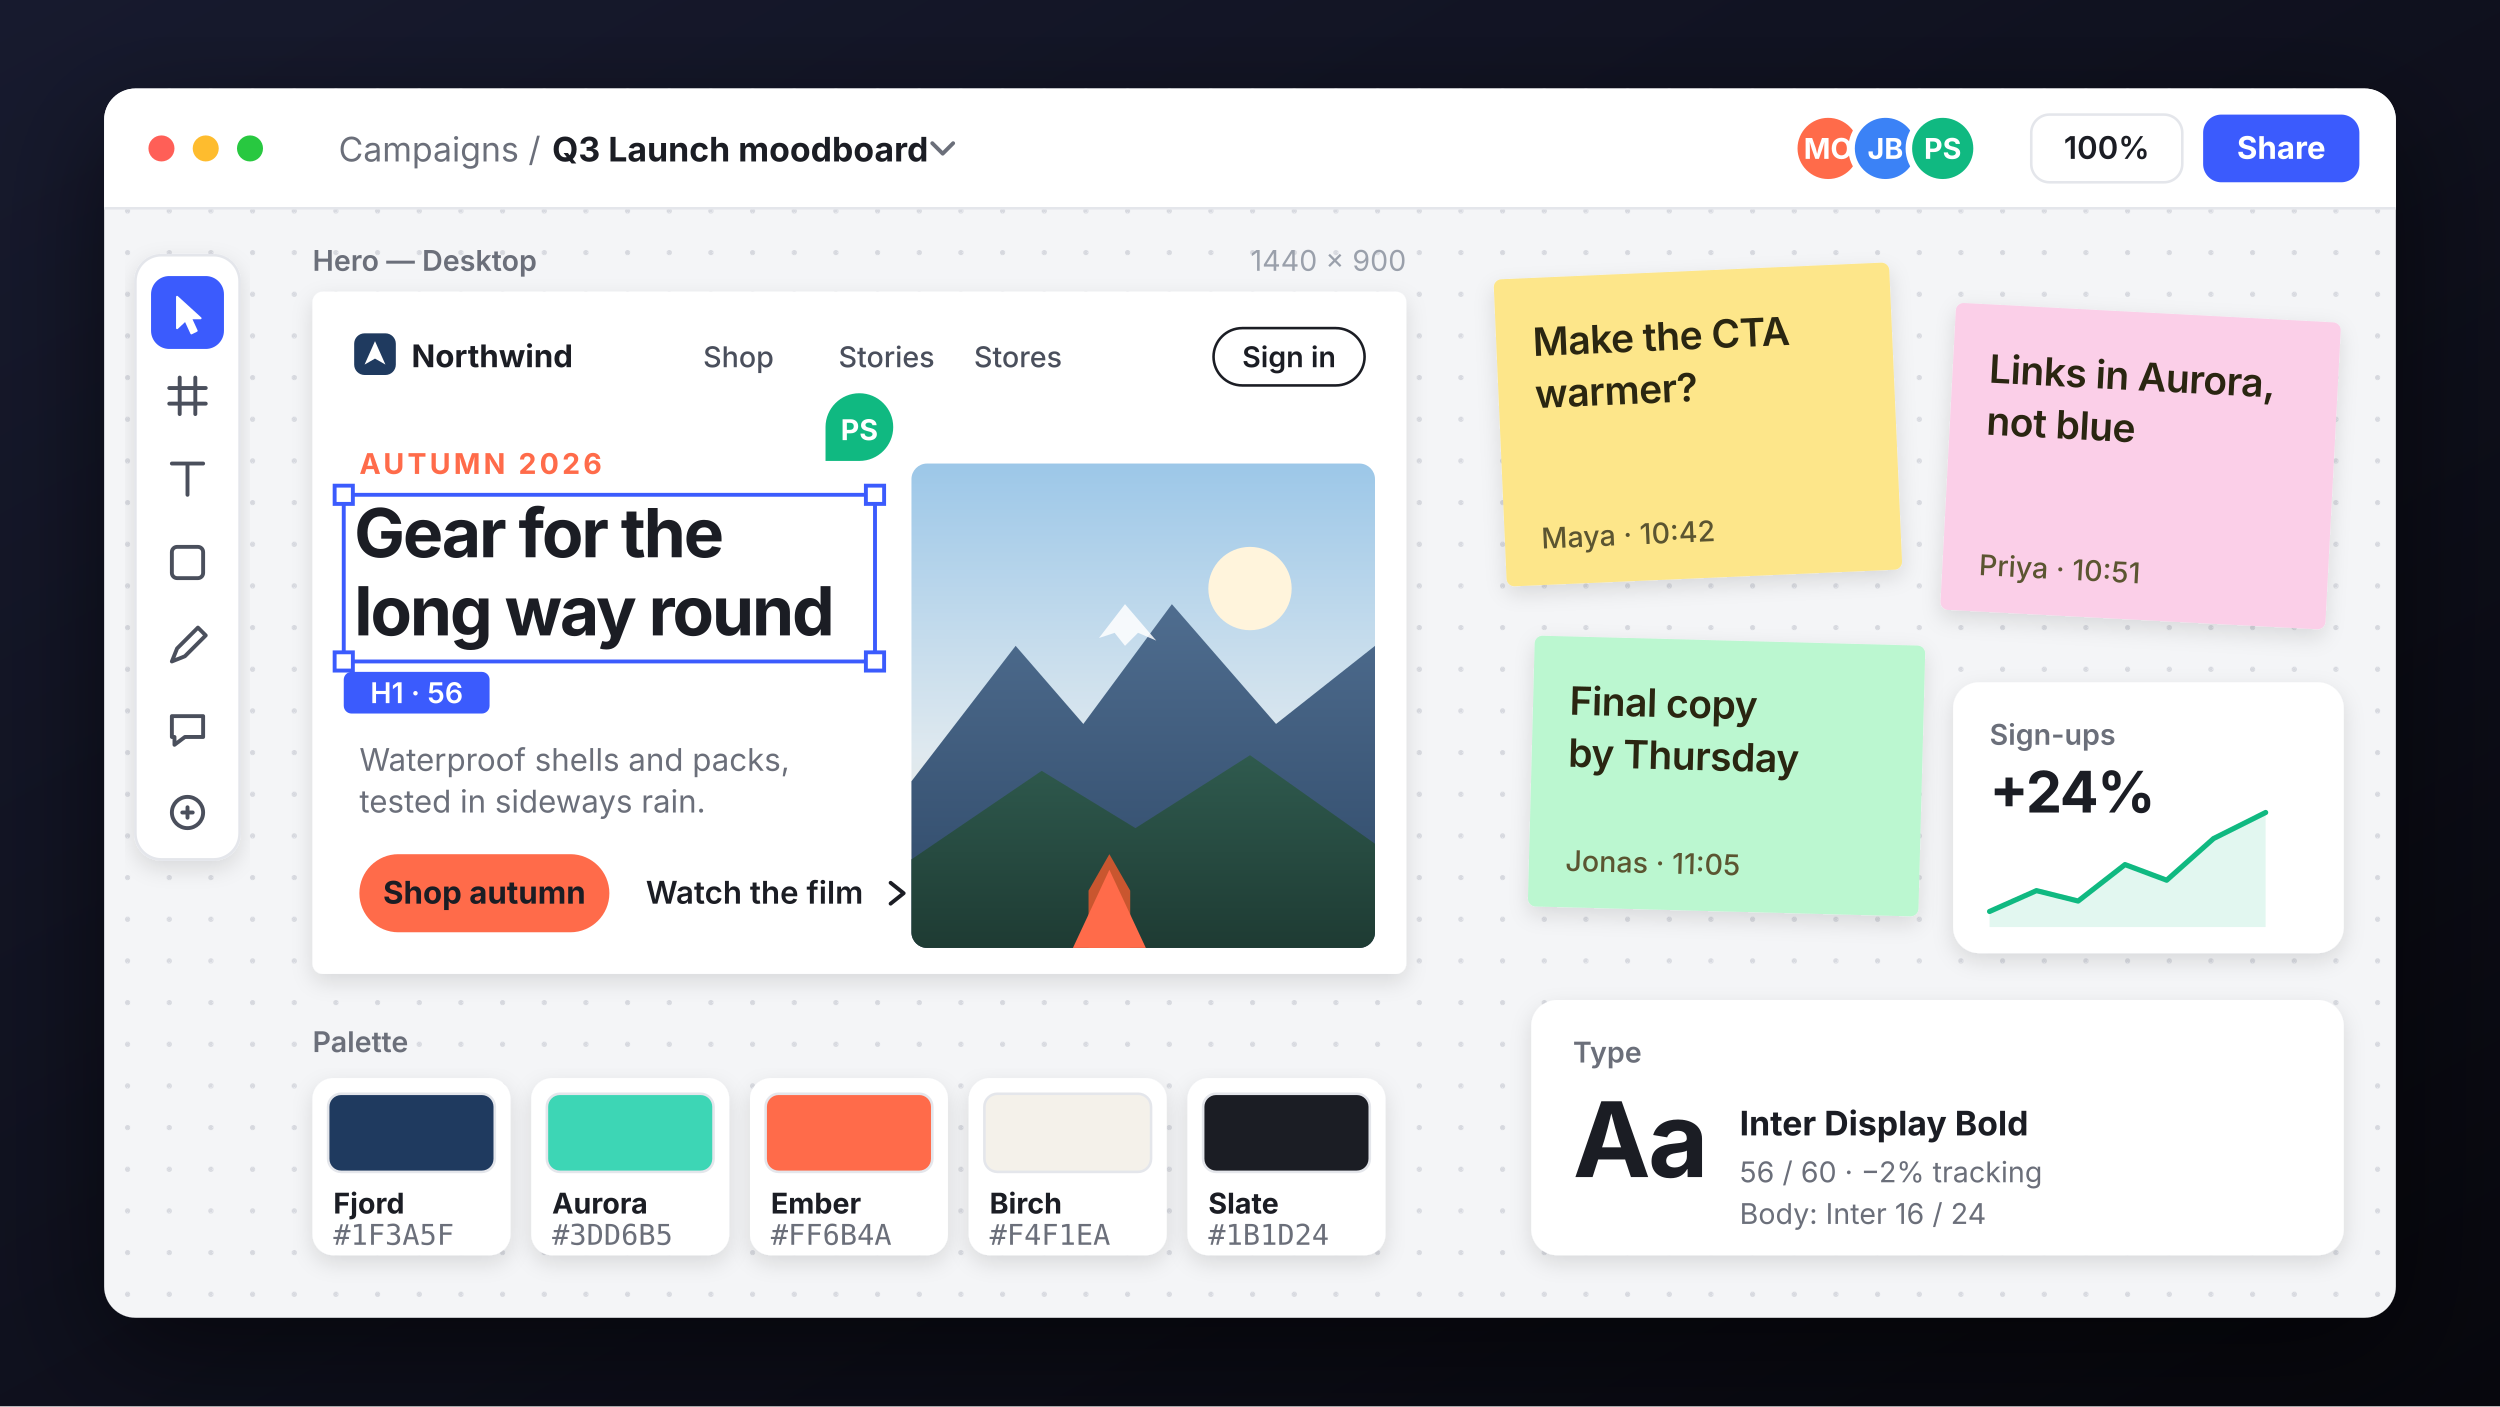
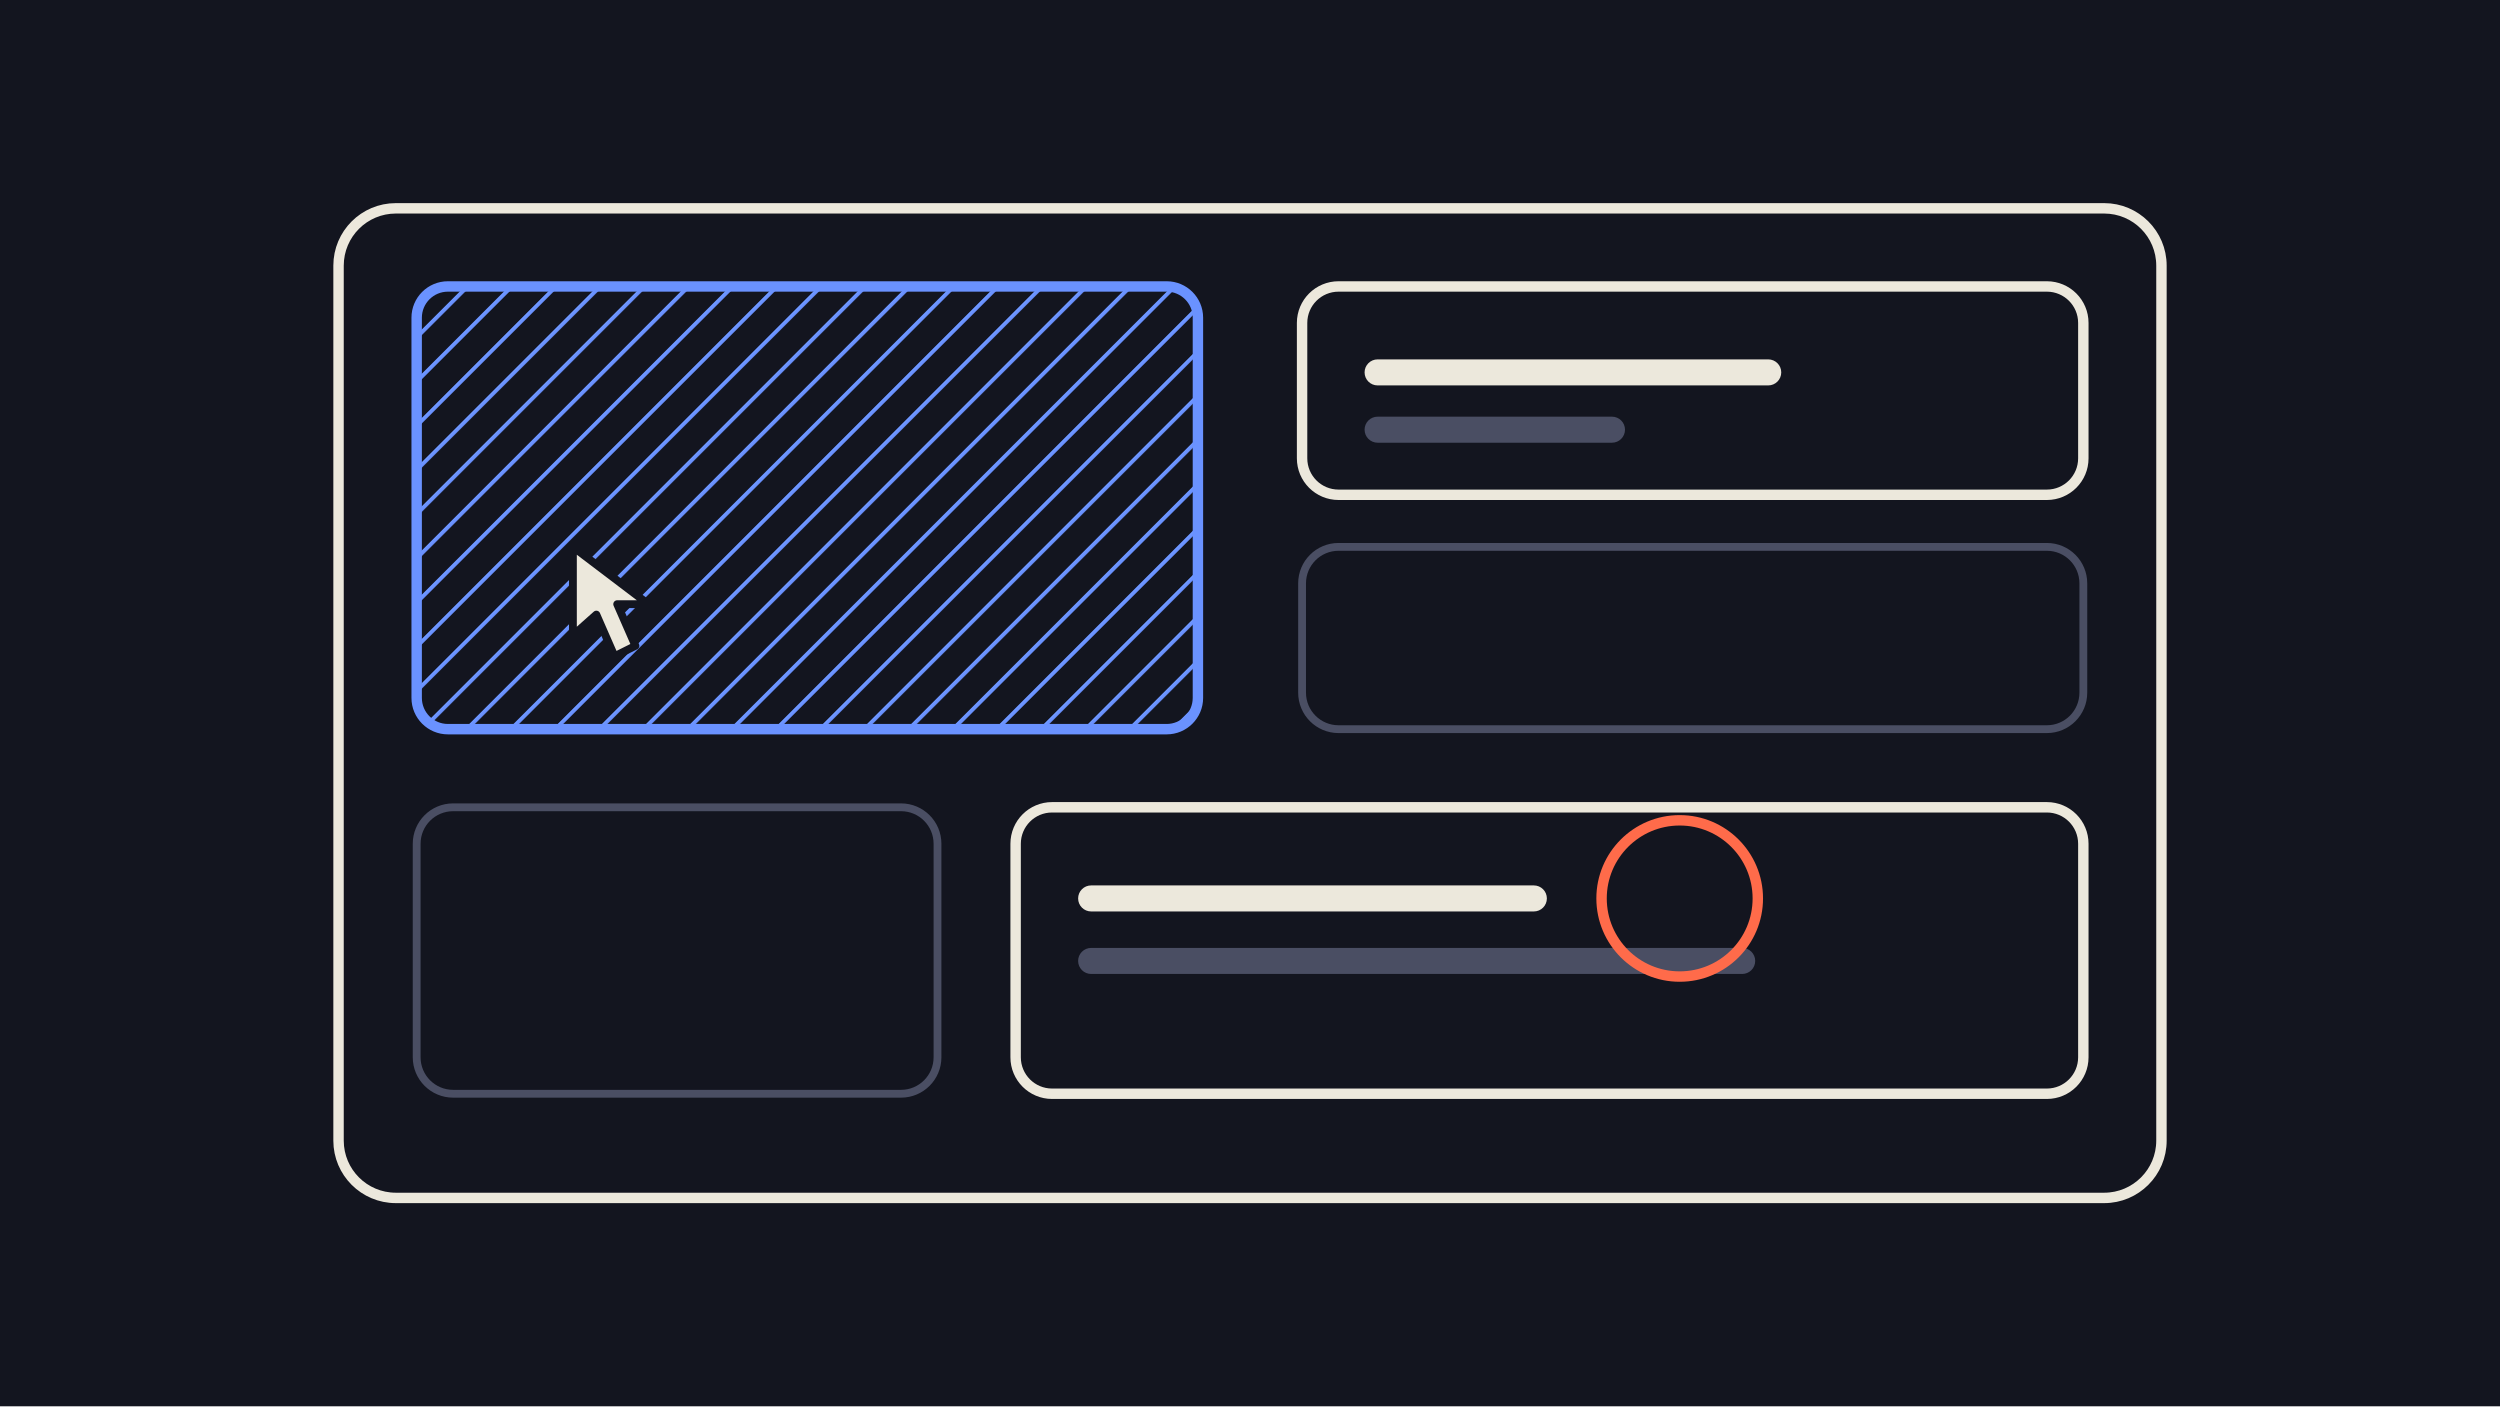
<svg xmlns="http://www.w3.org/2000/svg" viewBox="0 0 960 540" width="960" height="540">
  <defs>
-     <filter id="sh" x="-20%" y="-20%" width="140%" height="150%">
-       <feDropShadow dx="0" dy="14" stdDeviation="22" flood-color="#000" flood-opacity="0.55" />
-     </filter>
-     <filter id="cs" x="-30%" y="-30%" width="160%" height="160%">
-       <feDropShadow dx="0" dy="2" stdDeviation="2" flood-color="#000" flood-opacity=".25" />
-     </filter>
-     <filter id="ns" x="-10%" y="-10%" width="120%" height="130%">
-       <feDropShadow dx="0" dy="3" stdDeviation="4" flood-color="#1b1d24" flood-opacity=".12" />
-     </filter>
-     <pattern id="dots" width="16" height="16" patternUnits="userSpaceOnUse">
-       <circle cx="1" cy="1" r="1" fill="#d6d8de" />
+     <pattern id="hff6b4a" width="12" height="12" patternUnits="userSpaceOnUse" patternTransform="rotate(45)">
+       <line x1="0" y1="0" x2="0" y2="12" stroke="#ff6b4a" stroke-width="3" />
    </pattern>
-     <linearGradient id="sky" x1="0" y1="0" x2="0" y2="1">
-       <stop offset="0" stop-color="#9cc7e8" />
-       <stop offset=".6" stop-color="#dfe9ef" />
-       <stop offset="1" stop-color="#f3e3cf" />
-     </linearGradient>
-     <linearGradient id="m1" x1="0" y1="0" x2="0" y2="1">
-       <stop offset="0" stop-color="#4f6d8f" />
-       <stop offset="1" stop-color="#2d4766" />
-     </linearGradient>
-     <linearGradient id="m2" x1="0" y1="0" x2="0" y2="1">
-       <stop offset="0" stop-color="#2f5a4e" />
-       <stop offset="1" stop-color="#1e3b33" />
-     </linearGradient>
-     <clipPath id="win">
-       <rect x="40" y="34" width="880" height="472" rx="12" />
-     </clipPath>
-     <clipPath id="hero">
-       <rect x="350" y="178" width="178" height="186" rx="6" />
-     </clipPath>
+     <pattern id="hc9f25a" width="12" height="12" patternUnits="userSpaceOnUse" patternTransform="rotate(45)">
+       <line x1="0" y1="0" x2="0" y2="12" stroke="#c9f25a" stroke-width="3" />
+     </pattern>
+     <pattern id="h6a92ff" width="12" height="12" patternUnits="userSpaceOnUse" patternTransform="rotate(45)">
+       <line x1="0" y1="0" x2="0" y2="12" stroke="#6a92ff" stroke-width="3" />
+     </pattern>
+     <pattern id="hffd24a" width="12" height="12" patternUnits="userSpaceOnUse" patternTransform="rotate(45)">
+       <line x1="0" y1="0" x2="0" y2="12" stroke="#ffd24a" stroke-width="3" />
+     </pattern>
+     <pattern id="hff9ad0" width="12" height="12" patternUnits="userSpaceOnUse" patternTransform="rotate(45)">
+       <line x1="0" y1="0" x2="0" y2="12" stroke="#ff9ad0" stroke-width="3" />
+     </pattern>
+     <pattern id="hece8dc" width="12" height="12" patternUnits="userSpaceOnUse" patternTransform="rotate(45)">
+       <line x1="0" y1="0" x2="0" y2="12" stroke="#ece8dc" stroke-width="3" />
+     </pattern>
+     <pattern id="h4a4e63" width="12" height="12" patternUnits="userSpaceOnUse" patternTransform="rotate(45)">
+       <line x1="0" y1="0" x2="0" y2="12" stroke="#4a4e63" stroke-width="3" />
+     </pattern>
  </defs>
-   <defs>
-     <linearGradient id="bgg" x1="0" y1="0" x2="1" y2="1">
-       <stop offset="0" stop-color="#171a2e" />
-       <stop offset="1" stop-color="#07070d" />
-     </linearGradient>
-   </defs>
-   <rect width="960" height="540" fill="url(#bgg)" />
-   <g filter="url(#sh)">
-     <rect x="40" y="34" width="880" height="472" rx="12" fill="#f4f5f7" />
+   <rect width="960" height="540" fill="#13151f" />
+   <rect x="130" y="80" width="700" height="380" rx="22" fill="none" stroke="#ece8dc" stroke-width="4" />
+   <rect x="160" y="110" width="300" height="170" rx="12" fill="url(#h6a92ff)" />
+   <rect x="160" y="110" width="300" height="170" rx="12" fill="none" stroke="#6a92ff" stroke-width="4" />
+   <rect x="500" y="110" width="300" height="80" rx="14" fill="none" stroke="#ece8dc" stroke-width="4" />
+   <rect x="524" y="138" width="160" height="10" rx="5" fill="#ece8dc" />
+   <rect x="524" y="160" width="100" height="10" rx="5" fill="#4a4e63" />
+   <rect x="500" y="210" width="300" height="70" rx="14" fill="none" stroke="#4a4e63" stroke-width="3" />
+   <rect x="160" y="310" width="200" height="110" rx="14" fill="none" stroke="#4a4e63" stroke-width="3" />
+   <rect x="390" y="310" width="410" height="110" rx="14" fill="none" stroke="#ece8dc" stroke-width="4" />
+   <rect x="414" y="340" width="180" height="10" rx="5" fill="#ece8dc" />
+   <rect x="414" y="364" width="260" height="10" rx="5" fill="#4a4e63" />
+   <g>
+     <circle cx="645" cy="345" r="30" fill="none" stroke="#ff6b4a" stroke-width="4" />
+     <animate attributeName="opacity" dur="8s" begin="0s" repeatCount="indefinite" keyTimes="0.000;0.250;0.500;0.750;1.000" values="0;0;1;0;0" calcMode="spline" keySplines=".45 0 .25 1;.45 0 .25 1;.45 0 .25 1;.45 0 .25 1" />
  </g>
-   <g clip-path="url(#win)">
-     <rect x="40" y="34" width="880" height="472" fill="url(#dots)" />
-     <rect x="40" y="34" width="880" height="46" fill="#fff" />
-     <line x1="40" y1="80" x2="920" y2="80" stroke="#e4e6eb" />
-     <circle cx="62" cy="57" r="5" fill="#ff5f57" />
-     <circle cx="79" cy="57" r="5" fill="#febc2e" />
-     <circle cx="96" cy="57" r="5" fill="#28c840" />
-     <text x="130" y="62" font-family="Inter, Helvetica Neue, Helvetica, Arial, sans-serif" font-size="13" font-weight="400" fill="#6b6f7a">Campaigns  /</text>
-     <text x="212" y="62" font-family="Inter, Helvetica Neue, Helvetica, Arial, sans-serif" font-size="13" font-weight="700" fill="#1B1D24">Q3 Launch moodboard</text>
-     <path d="M358 55l4 4 4-4" fill="none" stroke="#6b6f7a" stroke-width="1.5" stroke-linecap="round" stroke-linejoin="round" />
-     <circle cx="702" cy="57" r="13" fill="#FF6B4A" stroke="#fff" stroke-width="2.5" />
-     <text x="702" y="61" font-family="Inter, Helvetica Neue, Helvetica, Arial, sans-serif" font-size="11" font-weight="700" fill="#fff" text-anchor="middle">MO</text>
-     <circle cx="724" cy="57" r="13" fill="#3b82f6" stroke="#fff" stroke-width="2.5" />
-     <text x="724" y="61" font-family="Inter, Helvetica Neue, Helvetica, Arial, sans-serif" font-size="11" font-weight="700" fill="#fff" text-anchor="middle">JB</text>
-     <circle cx="746" cy="57" r="13" fill="#10b981" stroke="#fff" stroke-width="2.5" />
-     <text x="746" y="61" font-family="Inter, Helvetica Neue, Helvetica, Arial, sans-serif" font-size="11" font-weight="700" fill="#fff" text-anchor="middle">PS</text>
-     <rect x="780" y="44" width="58" height="26" rx="7" fill="#fff" stroke="#e4e6eb" />
-     <text x="809" y="61" font-family="Inter, Helvetica Neue, Helvetica, Arial, sans-serif" font-size="12" font-weight="600" fill="#1B1D24" text-anchor="middle">100%</text>
-     <rect x="846" y="44" width="60" height="26" rx="7" fill="#3b5bfd" />
-     <text x="876" y="61" font-family="Inter, Helvetica Neue, Helvetica, Arial, sans-serif" font-size="12" font-weight="700" fill="#fff" text-anchor="middle">Share</text>
-     <rect x="52" y="98" width="40" height="232" rx="10" fill="#fff" stroke="#e4e6eb" filter="url(#ns)" />
-     <rect x="58" y="106" width="28" height="28" rx="7" fill="#3b5bfd" />
-     <g transform="translate(72,120)" fill="none" stroke="#fff" stroke-width="1.5" stroke-linecap="round" stroke-linejoin="round">
-       <path d="M-4-6v12l3.2-3 2.3 5 2-1-2.2-4.8H5z" fill="#fff" stroke="#fff" stroke-width=".8" stroke-linejoin="round" />
-     </g>
-     <g transform="translate(72,152)" fill="none" stroke="#4a4f5c" stroke-width="1.5" stroke-linecap="round" stroke-linejoin="round">
-       <path d="M-3-7v14M3-7v14M-7-3h14M-7 3h14" />
-     </g>
-     <g transform="translate(72,184)" fill="none" stroke="#4a4f5c" stroke-width="1.5" stroke-linecap="round" stroke-linejoin="round">
-       <path d="M-6-6h12M0-6v12" />
-     </g>
-     <g transform="translate(72,216)" fill="none" stroke="#4a4f5c" stroke-width="1.5" stroke-linecap="round" stroke-linejoin="round">
-       <rect x="-6" y="-6" width="12" height="12" rx="2" />
-     </g>
-     <g transform="translate(72,248)" fill="none" stroke="#4a4f5c" stroke-width="1.5" stroke-linecap="round" stroke-linejoin="round">
-       <path d="M-6 6l2-5 8-8 3 3-8 8z" />
-     </g>
-     <g transform="translate(72,280)" fill="none" stroke="#4a4f5c" stroke-width="1.5" stroke-linecap="round" stroke-linejoin="round">
-       <path d="M-6-5h12v8H-1l-4 3v-3h-1z" />
-     </g>
-     <g transform="translate(72,312)" fill="none" stroke="#4a4f5c" stroke-width="1.5" stroke-linecap="round" stroke-linejoin="round">
-       <circle r="6" />
-       <path d="M-2 0h4M0-2v4" />
-     </g>
-     <text x="120" y="104" font-family="Inter, Helvetica Neue, Helvetica, Arial, sans-serif" font-size="11" font-weight="600" fill="#6b6f7a">Hero — Desktop</text>
-     <text x="540" y="104" font-family="Inter, Helvetica Neue, Helvetica, Arial, sans-serif" font-size="11" font-weight="400" fill="#9aa0ab" text-anchor="end">1440 × 900</text>
-     <rect x="120" y="112" width="420" height="262" rx="4" fill="#fff" filter="url(#ns)" />
-     <rect x="136" y="128" width="16" height="16" rx="4" fill="#1F3A5F" />
-     <path d="M144 131l4 9-4-2.3-4 2.3z" fill="#fff" />
-     <text x="158" y="141" font-family="Inter, Helvetica Neue, Helvetica, Arial, sans-serif" font-size="12" font-weight="700" fill="#1B1D24">Northwind</text>
-     <text x="270" y="141" font-family="Inter, Helvetica Neue, Helvetica, Arial, sans-serif" font-size="11" font-weight="500" fill="#4a4f5c">Shop</text>
-     <text x="322" y="141" font-family="Inter, Helvetica Neue, Helvetica, Arial, sans-serif" font-size="11" font-weight="500" fill="#4a4f5c">Stories</text>
-     <text x="374" y="141" font-family="Inter, Helvetica Neue, Helvetica, Arial, sans-serif" font-size="11" font-weight="500" fill="#4a4f5c">Stores</text>
-     <rect x="466" y="126" width="58" height="22" rx="11" fill="none" stroke="#1B1D24" />
-     <text x="495" y="141" font-family="Inter, Helvetica Neue, Helvetica, Arial, sans-serif" font-size="11" font-weight="600" fill="#1B1D24" text-anchor="middle">Sign in</text>
-     <text x="138" y="182" font-family="Inter, Helvetica Neue, Helvetica, Arial, sans-serif" font-size="11" font-weight="700" fill="#FF6B4A" letter-spacing="1.2">AUTUMN 2026</text>
-     <text x="136" y="214" font-family="Inter, Helvetica Neue, Helvetica, Arial, sans-serif" font-size="26" font-weight="700" fill="#1B1D24" letter-spacing="-0.8">Gear for the</text>
-     <text x="136" y="244" font-family="Inter, Helvetica Neue, Helvetica, Arial, sans-serif" font-size="26" font-weight="700" fill="#1B1D24" letter-spacing="-0.8">long way round</text>
-     <rect x="132" y="190" width="204" height="64" fill="none" stroke="#3b5bfd" stroke-width="1.5" />
-     <rect x="128.5" y="186.5" width="7" height="7" fill="#fff" stroke="#3b5bfd" stroke-width="1.5" />
-     <rect x="332.5" y="186.5" width="7" height="7" fill="#fff" stroke="#3b5bfd" stroke-width="1.5" />
-     <rect x="128.5" y="250.5" width="7" height="7" fill="#fff" stroke="#3b5bfd" stroke-width="1.5" />
-     <rect x="332.5" y="250.5" width="7" height="7" fill="#fff" stroke="#3b5bfd" stroke-width="1.5" />
-     <rect x="132" y="258" width="56" height="16" rx="3" fill="#3b5bfd" />
-     <text x="160" y="270" font-family="Inter, Helvetica Neue, Helvetica, Arial, sans-serif" font-size="11" font-weight="600" fill="#fff" text-anchor="middle">H1 · 56</text>
-     <text x="138" y="296" font-family="Inter, Helvetica Neue, Helvetica, Arial, sans-serif" font-size="12" font-weight="400" fill="#6b6f7a">Waterproof shells and packs,</text>
-     <text x="138" y="312" font-family="Inter, Helvetica Neue, Helvetica, Arial, sans-serif" font-size="12" font-weight="400" fill="#6b6f7a">tested in sideways rain.</text>
-     <rect x="138" y="328" width="96" height="30" rx="15" fill="#FF6B4A" />
-     <text x="186" y="347" font-family="Inter, Helvetica Neue, Helvetica, Arial, sans-serif" font-size="12" font-weight="700" fill="#1B1D24" text-anchor="middle">Shop autumn</text>
-     <text x="248" y="347" font-family="Inter, Helvetica Neue, Helvetica, Arial, sans-serif" font-size="12" font-weight="600" fill="#1B1D24">Watch the film</text>
-     <path d="M342 339l5 4-5 4" fill="none" stroke="#1B1D24" stroke-width="1.5" stroke-linecap="round" stroke-linejoin="round" />
-     <g clip-path="url(#hero)">
-       <rect x="350" y="178" width="178" height="186" fill="url(#sky)" />
-       <circle cx="480" cy="226" r="16" fill="#fff4dc" />
-       <path d="M350 300l40-52 26 30 34-46 40 46 38-30v116H350z" fill="url(#m1)" />
-       <path d="M432 232l-10 13 6-2 4 5 5-5 7 3z" fill="#fff" opacity=".85" />
-       <path d="M350 330l50-34 36 22 44-28 48 34v40H350z" fill="url(#m2)" />
-       <path d="M418 364v-22l8-14 8 14v22z" fill="#c9562f" />
-       <path d="M412 364l14-30 14 30z" fill="#ff6b4a" />
-     </g>
-     <g transform="translate(330,150)">
-       <path d="M0 0a14 14 0 1 1 0 28h-14v-14a14 14 0 0 1 14-14z" fill="#10b981" stroke="#fff" stroke-width="2" />
-       <text x="0" y="19" font-family="Inter, Helvetica Neue, Helvetica, Arial, sans-serif" font-size="11" font-weight="700" fill="#fff" text-anchor="middle">PS</text>
-     </g>
-     <text x="120" y="404" font-family="Inter, Helvetica Neue, Helvetica, Arial, sans-serif" font-size="11" font-weight="600" fill="#6b6f7a">Palette</text>
-     <rect x="120" y="414" width="76" height="68" rx="8" fill="#fff" filter="url(#ns)" />
-     <rect x="126" y="420" width="64" height="30" rx="5" fill="#1F3A5F" stroke="#e4e6eb" />
-     <text x="128" y="466" font-family="Inter, Helvetica Neue, Helvetica, Arial, sans-serif" font-size="11" font-weight="700" fill="#1B1D24">Fjord</text>
-     <text x="128" y="478" font-family="SF Mono, Menlo, Consolas, DejaVu Sans Mono, monospace" font-size="11" font-weight="400" fill="#6b6f7a">#1F3A5F</text>
-     <rect x="204" y="414" width="76" height="68" rx="8" fill="#fff" filter="url(#ns)" />
-     <rect x="210" y="420" width="64" height="30" rx="5" fill="#3DD6B5" stroke="#e4e6eb" />
-     <text x="212" y="466" font-family="Inter, Helvetica Neue, Helvetica, Arial, sans-serif" font-size="11" font-weight="700" fill="#1B1D24">Aurora</text>
-     <text x="212" y="478" font-family="SF Mono, Menlo, Consolas, DejaVu Sans Mono, monospace" font-size="11" font-weight="400" fill="#6b6f7a">#3DD6B5</text>
-     <rect x="288" y="414" width="76" height="68" rx="8" fill="#fff" filter="url(#ns)" />
-     <rect x="294" y="420" width="64" height="30" rx="5" fill="#FF6B4A" stroke="#e4e6eb" />
-     <text x="296" y="466" font-family="Inter, Helvetica Neue, Helvetica, Arial, sans-serif" font-size="11" font-weight="700" fill="#1B1D24">Ember</text>
-     <text x="296" y="478" font-family="SF Mono, Menlo, Consolas, DejaVu Sans Mono, monospace" font-size="11" font-weight="400" fill="#6b6f7a">#FF6B4A</text>
-     <rect x="372" y="414" width="76" height="68" rx="8" fill="#fff" filter="url(#ns)" />
-     <rect x="378" y="420" width="64" height="30" rx="5" fill="#F4F1EA" stroke="#e4e6eb" />
-     <text x="380" y="466" font-family="Inter, Helvetica Neue, Helvetica, Arial, sans-serif" font-size="11" font-weight="700" fill="#1B1D24">Birch</text>
-     <text x="380" y="478" font-family="SF Mono, Menlo, Consolas, DejaVu Sans Mono, monospace" font-size="11" font-weight="400" fill="#6b6f7a">#F4F1EA</text>
-     <rect x="456" y="414" width="76" height="68" rx="8" fill="#fff" filter="url(#ns)" />
-     <rect x="462" y="420" width="64" height="30" rx="5" fill="#1B1D24" stroke="#e4e6eb" />
-     <text x="464" y="466" font-family="Inter, Helvetica Neue, Helvetica, Arial, sans-serif" font-size="11" font-weight="700" fill="#1B1D24">Slate</text>
-     <text x="464" y="478" font-family="SF Mono, Menlo, Consolas, DejaVu Sans Mono, monospace" font-size="11" font-weight="400" fill="#6b6f7a">#1B1D24</text>
-     <g transform="rotate(-2.5 652.0 163.0)">
-       <rect x="576" y="104" width="152" height="118" rx="3" fill="#fde68a" filter="url(#ns)" />
-       <text x="590" y="134" font-family="Inter, Helvetica Neue, Helvetica, Arial, sans-serif" font-size="15" font-weight="600" fill="#2a2611" letter-spacing="-0.2">Make the CTA</text>
-       <text x="590" y="154" font-family="Inter, Helvetica Neue, Helvetica, Arial, sans-serif" font-size="15" font-weight="600" fill="#2a2611" letter-spacing="-0.2">warmer?</text>
-       <text x="590" y="208" font-family="Inter, Helvetica Neue, Helvetica, Arial, sans-serif" font-size="11" font-weight="500" fill="#5b5531">Maya · 10:42</text>
-     </g>
-     <g transform="rotate(3 822.0 179.0)">
-       <rect x="748" y="120" width="148" height="118" rx="3" fill="#fbcfe8" filter="url(#ns)" />
-       <text x="762" y="150" font-family="Inter, Helvetica Neue, Helvetica, Arial, sans-serif" font-size="15" font-weight="600" fill="#2a2611" letter-spacing="-0.2">Links in Aurora,</text>
-       <text x="762" y="170" font-family="Inter, Helvetica Neue, Helvetica, Arial, sans-serif" font-size="15" font-weight="600" fill="#2a2611" letter-spacing="-0.2">not blue</text>
-       <text x="762" y="224" font-family="Inter, Helvetica Neue, Helvetica, Arial, sans-serif" font-size="11" font-weight="500" fill="#5b5531">Priya · 10:51</text>
-     </g>
-     <g transform="rotate(1.5 663.0 298.0)">
-       <rect x="588" y="246" width="150" height="104" rx="3" fill="#bbf7d0" filter="url(#ns)" />
-       <text x="602" y="276" font-family="Inter, Helvetica Neue, Helvetica, Arial, sans-serif" font-size="15" font-weight="600" fill="#2a2611" letter-spacing="-0.2">Final copy</text>
-       <text x="602" y="296" font-family="Inter, Helvetica Neue, Helvetica, Arial, sans-serif" font-size="15" font-weight="600" fill="#2a2611" letter-spacing="-0.2">by Thursday</text>
-       <text x="602" y="336" font-family="Inter, Helvetica Neue, Helvetica, Arial, sans-serif" font-size="11" font-weight="500" fill="#5b5531">Jonas · 11:05</text>
-     </g>
-     <rect x="750" y="262" width="150" height="104" rx="10" fill="#fff" filter="url(#ns)" />
-     <text x="764" y="286" font-family="Inter, Helvetica Neue, Helvetica, Arial, sans-serif" font-size="11" font-weight="600" fill="#6b6f7a">Sign-ups</text>
-     <text x="764" y="312" font-family="Inter, Helvetica Neue, Helvetica, Arial, sans-serif" font-size="22" font-weight="700" fill="#1B1D24" letter-spacing="-0.5">+24%</text>
-     <path d="M764 350l18-8 16 4 18-14 16 6 18-16 20-10" fill="none" stroke="#10b981" stroke-width="2" stroke-linecap="round" stroke-linejoin="round" />
-     <path d="M764 350l18-8 16 4 18-14 16 6 18-16 20-10V356H764z" fill="#10b981" fill-opacity=".12" />
-     <rect x="588" y="384" width="312" height="98" rx="10" fill="#fff" filter="url(#ns)" />
-     <text x="604" y="408" font-family="Inter, Helvetica Neue, Helvetica, Arial, sans-serif" font-size="11" font-weight="600" fill="#6b6f7a">Type</text>
-     <text x="604" y="452" font-family="Inter, Helvetica Neue, Helvetica, Arial, sans-serif" font-size="40" font-weight="700" fill="#1B1D24" letter-spacing="-1">Aa</text>
-     <text x="668" y="436" font-family="Inter, Helvetica Neue, Helvetica, Arial, sans-serif" font-size="13" font-weight="700" fill="#1B1D24">Inter Display Bold</text>
-     <text x="668" y="454" font-family="Inter, Helvetica Neue, Helvetica, Arial, sans-serif" font-size="11" font-weight="400" fill="#6b6f7a">56 / 60 · −2% tracking</text>
-     <text x="668" y="470" font-family="Inter, Helvetica Neue, Helvetica, Arial, sans-serif" font-size="11" font-weight="400" fill="#6b6f7a">Body: Inter 16 / 24</text>
-     <g>
-       <g filter="url(#cs)" transform="scale(1.22)">
-         <g transform="scale(1,-1)">
-           <path d="M0 0v19l5-4.6 3.3 7.4 3.4-1.5-3.2-7.2h6.9z" fill="#fff" stroke="#FF6B4A" stroke-width="1.8" stroke-linejoin="round" />
-         </g>
-         <rect x="14" y="-38" width="48" height="22" rx="11" fill="#FF6B4A" />
-         <text x="37.8" y="-23" font-family="Inter, Helvetica Neue, Helvetica, Arial, sans-serif" font-size="12" font-weight="700" fill="#fff" text-anchor="middle">Maya</text>
-       </g>
-       <animateMotion dur="9.0s" repeatCount="indefinite" path="M232 232Q473.6 295.2 700 190Q474.3 369.5 186 364Q334.5 381.3 460 300Q333.8 307.0 232 232" keyPoints="0;0;0.307;0.307;0.661;0.661;0.845;0.845;1" keyTimes="0;0.122;0.256;0.367;0.5;0.633;0.767;0.867;1" calcMode="spline" keySplines="0 0 1 1;.42 0 .2 1;0 0 1 1;.42 0 .2 1;0 0 1 1;.42 0 .2 1;0 0 1 1;.42 0 .2 1" />
-     </g>
-     <g>
-       <g filter="url(#cs)" transform="scale(1.22)">
-         <g transform="scale(1,-1)">
-           <path d="M0 0v19l5-4.6 3.3 7.4 3.4-1.5-3.2-7.2h6.9z" fill="#fff" stroke="#3b82f6" stroke-width="1.8" stroke-linejoin="round" />
-         </g>
-         <rect x="14" y="-38" width="55" height="22" rx="11" fill="#3b82f6" />
-         <text x="41.5" y="-23" font-family="Inter, Helvetica Neue, Helvetica, Arial, sans-serif" font-size="12" font-weight="700" fill="#fff" text-anchor="middle">Jonas</text>
-       </g>
-       <animateMotion dur="8.0s" repeatCount="indefinite" path="M650 320Q748.6 344.2 840 300Q835.2 380.8 780 440Q537.1 361.6 300 456Q450.5 325.0 650 320" keyPoints="0;0;0.159;0.159;0.286;0.286;0.687;0.687;1" keyTimes="0;0.125;0.256;0.369;0.5;0.637;0.769;0.869;1" calcMode="spline" keySplines="0 0 1 1;.42 0 .2 1;0 0 1 1;.42 0 .2 1;0 0 1 1;.42 0 .2 1;0 0 1 1;.42 0 .2 1" />
-     </g>
-     <g>
-       <g filter="url(#cs)" transform="scale(1.22)">
-         <g transform="scale(1,-1)">
-           <path d="M0 0v19l5-4.6 3.3 7.4 3.4-1.5-3.2-7.2h6.9z" fill="#fff" stroke="#10b981" stroke-width="1.8" stroke-linejoin="round" />
-         </g>
-         <rect x="14" y="-38" width="55" height="22" rx="11" fill="#10b981" />
-         <text x="41.5" y="-23" font-family="Inter, Helvetica Neue, Helvetica, Arial, sans-serif" font-size="12" font-weight="700" fill="#fff" text-anchor="middle">Priya</text>
-       </g>
-       <animateMotion dur="7.0s" repeatCount="indefinite" path="M830 186Q664.6 159.2 520 244Q370.3 408.6 150 440Q295.4 475.4 430 410Q589.7 226.0 830 186" keyPoints="0;0;0.214;0.214;0.498;0.498;0.689;0.689;1" keyTimes="0;0.171;0.282;0.411;0.521;0.664;0.775;0.889;1" calcMode="spline" keySplines="0 0 1 1;.42 0 .2 1;0 0 1 1;.42 0 .2 1;0 0 1 1;.42 0 .2 1;0 0 1 1;.42 0 .2 1" />
-     </g>
+   <g>
+     <path d="M220 210 l0 34 l9 -8 l7 16 l8 -4 l-7 -16 l12 0z" fill="#ece8dc" stroke="#13151f" stroke-width="3" stroke-linecap="round" stroke-linejoin="round" />
+     <animateTransform attributeName="transform" dur="8s" begin="0s" repeatCount="indefinite" keyTimes="0.000;0.250;0.500;0.750;1.000" values="0 0;430 170;430 170;300 -60;0 0" calcMode="spline" keySplines=".45 0 .25 1;.45 0 .25 1;.45 0 .25 1;.45 0 .25 1" type="translate" />
  </g>
</svg>
